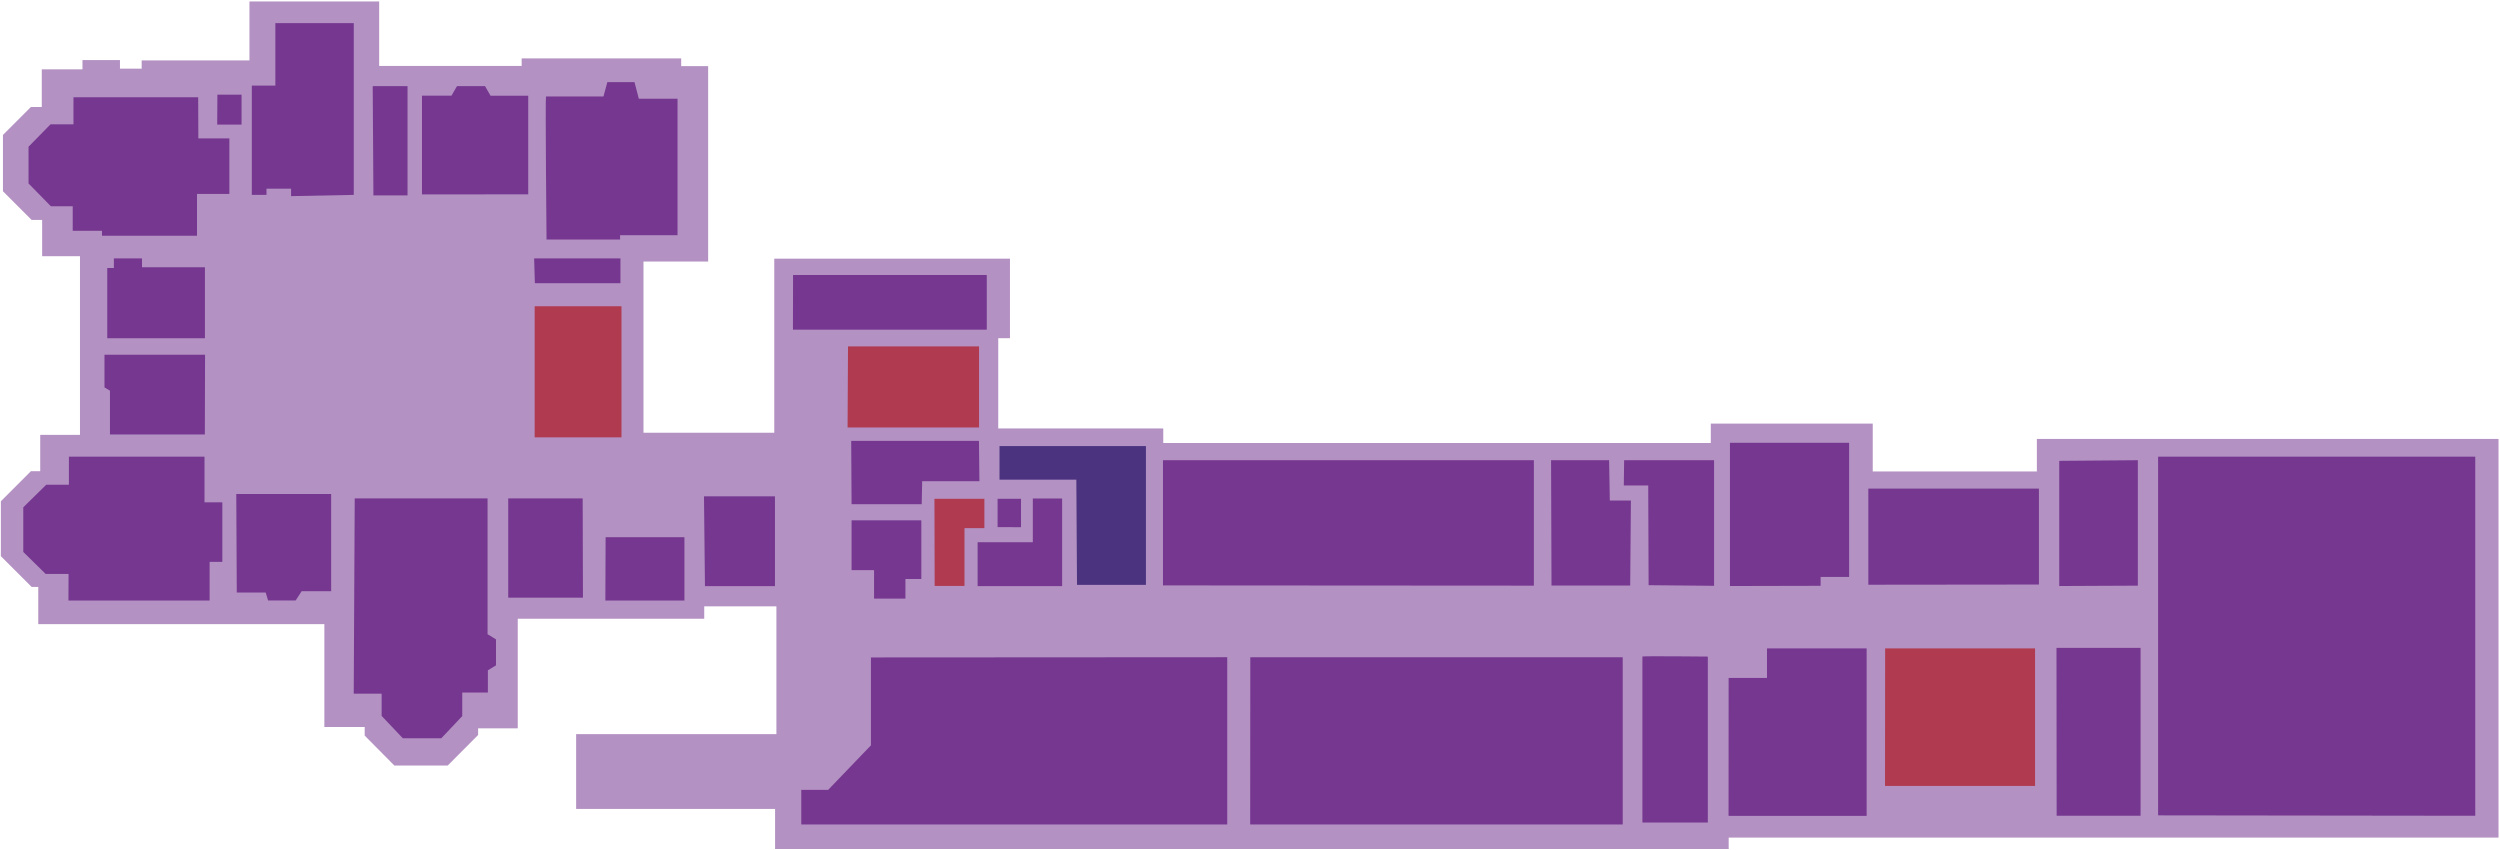
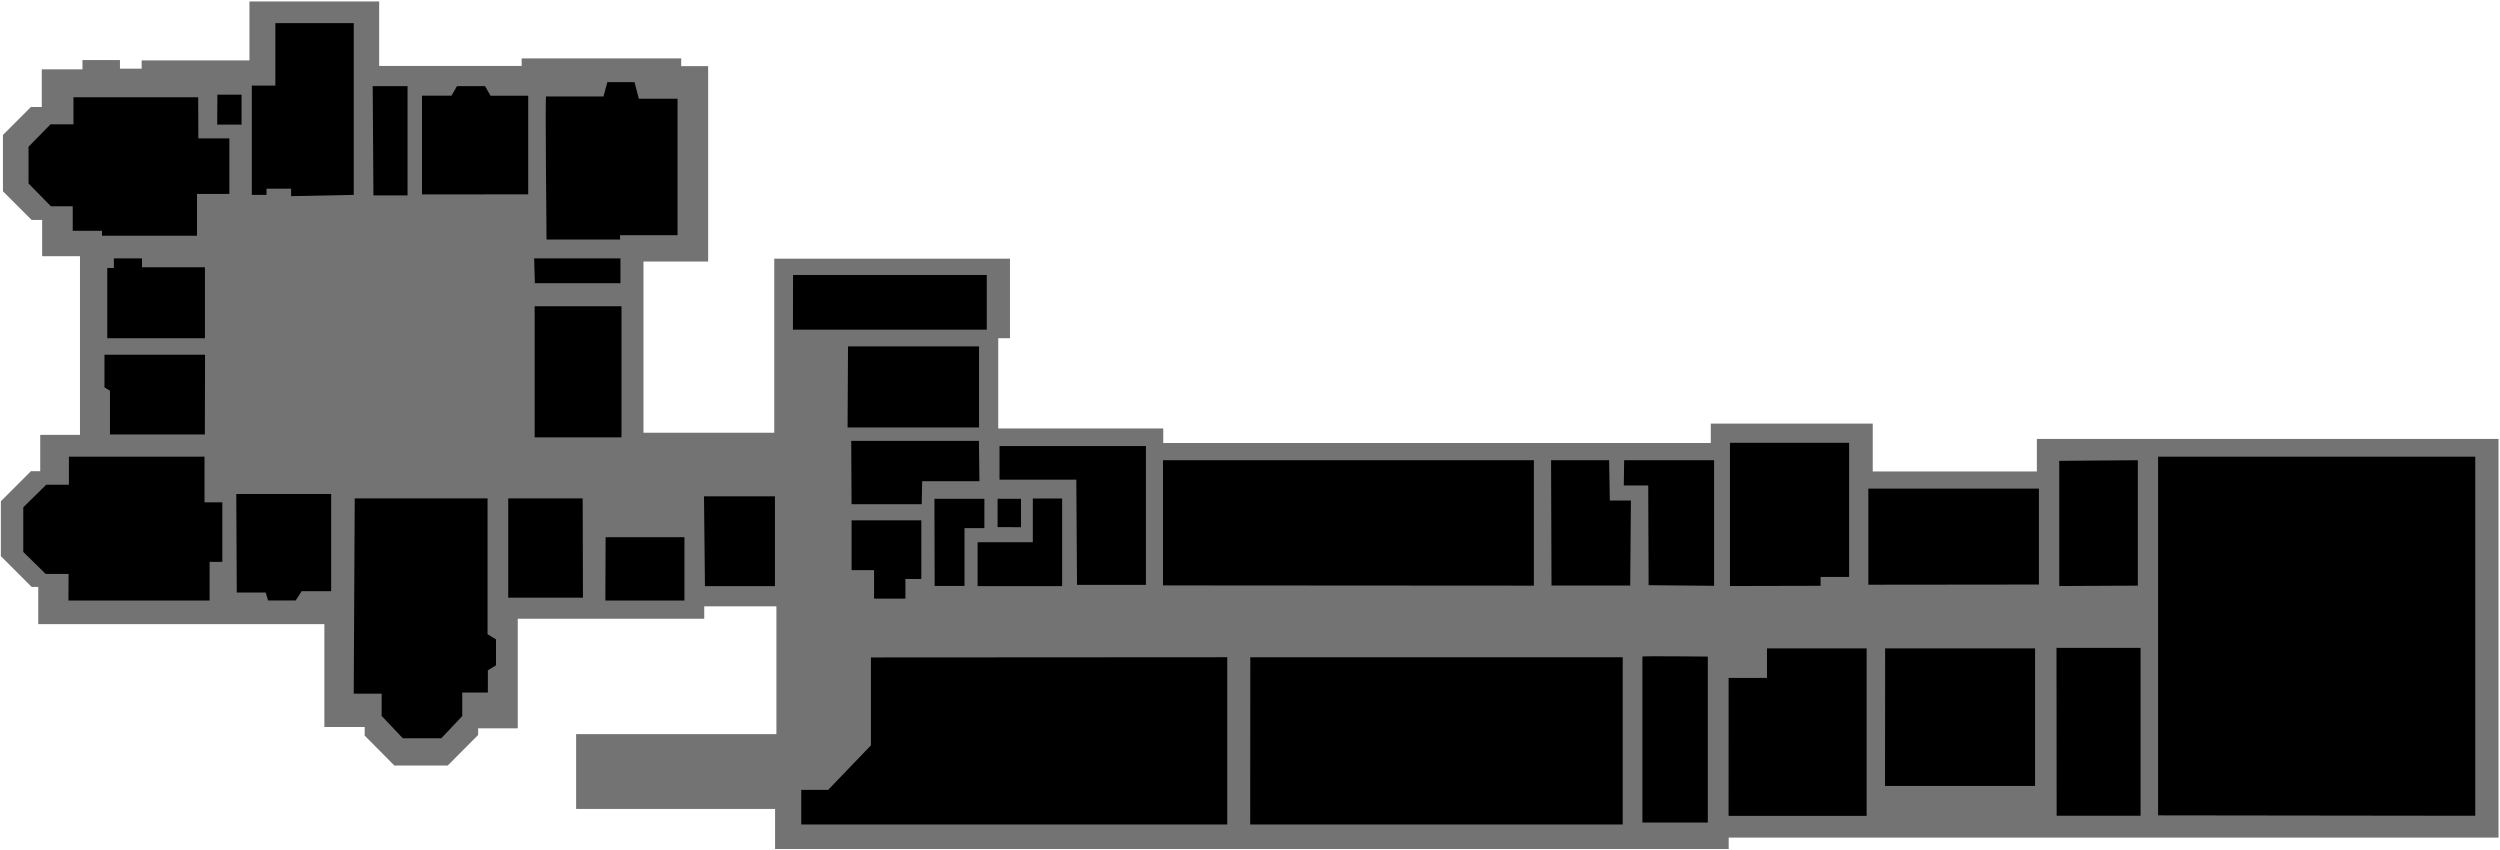
- <svg xmlns="http://www.w3.org/2000/svg" width="1180" height="401" viewBox="0 0 1180 401" fill="none">
+ <svg xmlns="http://www.w3.org/2000/svg" width="1180" height="401" viewBox="0 0 1180 401">
  <g id="GarthdeeHouseAnnexeLevel3">
    <g id="3rd Floor">
-       <path id="Vector" opacity="0.55" d="M178.964 31.136H246.226V27.579H321.525V31.209H334.245V123.429H303.725V204.26H365.453V122.082H476.703V159.644H471.17V202.226H549.059V209.091H807.494V199.942H883.934V222.543H961.399V207.188H1179.3V395.36H815.94V400.733H365.834V381.82H271.931V346.513H366.463V286.175H332.401V292.03H244.382V343.761H225.674V346.908L211.315 361.327H186.137L172.128 347.201V343.132H153.099V294.592H18.063V277.026H14.93L0.409 262.505V236.596L14.594 222.412H18.985V205.27H37.751V120.926H19.892V103.814H14.93L1.39 90.274V63.691L14.564 50.517H19.717V32.731H38.922V28.34H56.619V32.424H66.866V28.516H117.748V0.703H178.964V31.136Z" fill="#75378F" />
+       <path id="Vector" opacity="0.55" d="M178.964 31.136H246.226V27.579H321.525V31.209H334.245V123.429H303.725V204.26H365.453V122.082H476.703V159.644H471.17V202.226H549.059V209.091H807.494V199.942H883.934V222.543H961.399V207.188H1179.3V395.36H815.94V400.733H365.834V381.82H271.931V346.513H366.463V286.175H332.401V292.03H244.382V343.761H225.674V346.908L211.315 361.327H186.137L172.128 347.201V343.132H153.099V294.592H18.063V277.026H14.93L0.409 262.505V236.596L14.594 222.412H18.985V205.27H37.751V120.926H19.892V103.814H14.93L1.39 90.274V63.691L14.564 50.517H19.717V32.731H38.922V28.34H56.619V32.424H66.866V28.516H117.748V0.703H178.964V31.136Z" class="room" />
    </g>
    <g id="SC1">
-       <path id="Vector_2" d="M167.429 235.249H230.124V299.349L234.106 301.779V314.046L230.271 316.388V326.884H218.18V337.994L208.299 348.446H190.118L180.135 337.906V327.411H166.961L167.429 235.249Z" fill="#75378F" />
+       <path id="Vector_2" d="M167.429 235.249H230.124V299.349L234.106 301.779V314.046L230.271 316.388V326.884H218.18V337.994L208.299 348.446H190.118L180.135 337.906V327.411H166.961L167.429 235.249Z" class="room" />
    </g>
    <g id="SC2">
-       <path id="Vector_3" d="M111.527 233.156H156.305V279.032H142.384L139.544 283.423H126.531L125.404 279.661H111.761L111.527 233.156Z" fill="#75378F" />
+       <path id="Vector_3" d="M111.527 233.156H156.305V279.032H142.384L139.544 283.423H126.531L125.404 279.661H111.761L111.527 233.156Z" class="room" />
    </g>
    <g id="SC3">
-       <path id="Vector_4" d="M32.364 270.908H21.561L10.993 260.515V239.45L21.825 228.794H32.525V215.532H96.523V237.108H104.94V265.199H98.938V283.467H32.306L32.364 270.908Z" fill="#75378F" />
+       <path id="Vector_4" d="M32.364 270.908H21.561L10.993 260.515V239.45L21.825 228.794H32.525V215.532H96.523V237.108H104.94V265.199H98.938V283.467H32.306L32.364 270.908Z" class="room" />
    </g>
    <g id="SC4">
-       <path id="Vector_5" d="M96.786 167.431H49.315V182.845L51.906 184.411V205.08H96.684L96.786 167.431Z" fill="#75378F" />
+       <path id="Vector_5" d="M96.786 167.431H49.315V182.845L51.906 184.411V205.08H96.684L96.786 167.431Z" class="room" />
    </g>
    <g id="SC5">
-       <path id="Vector_6" d="M96.728 159.644V126.152H67.027V121.965H53.75V126.488H50.632V159.644" fill="#75378F" />
+       <path id="Vector_6" d="M96.728 159.644V126.152H67.027V121.965H53.75V126.488H50.632V159.644" class="room" />
    </g>
    <g id="SC6">
-       <path id="Vector_7" d="M93.537 45.92H34.677V58.67H23.859L13.466 69.268V86.585L24.006 97.344H34.326V108.952H48.144V111.265H92.98V91.547H108.262V65.316H93.624L93.537 45.92Z" fill="#75378F" />
+       <path id="Vector_7" d="M93.537 45.92H34.677V58.67H23.859L13.466 69.268V86.585L24.006 97.344H34.326V108.952H48.144V111.265H92.98V91.547H108.262V65.316H93.624L93.537 45.92Z" class="room" />
    </g>
    <g id="SC7">
-       <path id="Vector_8" d="M166.976 91.986V10.921H129.971V40.416H118.86V91.986H125.784V89.059H137.392V92.572L166.976 91.986Z" fill="#75378F" />
+       <path id="Vector_8" d="M166.976 91.986V10.921H129.971V40.416H118.86V91.986H125.784V89.059H137.392V92.572L166.976 91.986Z" class="room" />
    </g>
    <g id="SC7a">
-       <path id="Vector_9" d="M102.612 44.676H114.015V58.816H102.524L102.612 44.676Z" fill="#75378F" />
+       <path id="Vector_9" d="M102.612 44.676H114.015V58.816H102.524L102.612 44.676Z" class="room" />
    </g>
    <g id="SC8">
-       <path id="Vector_10" d="M176.257 92.235H192.358V40.651H175.92" fill="#75378F" />
+       <path id="Vector_10" d="M176.257 92.235H192.358V40.651H175.92" class="room" />
    </g>
    <g id="SC9">
-       <path id="Vector_11" d="M199.18 91.767V45.145H213.115L215.691 40.665H228.939L231.53 45.174H249.315V91.723L199.18 91.767Z" fill="#75378F" />
+       <path id="Vector_11" d="M199.18 91.767V45.145H213.115L215.691 40.665H228.939L231.53 45.174H249.315V91.723L199.18 91.767Z" class="room" />
    </g>
    <g id="SC10">
-       <path id="Vector_12" d="M257.703 45.54H284.842L286.671 38.763H299.48L301.529 46.608H319.797V111.016H292.673V113.051H257.966C257.966 113.051 257.337 46.389 257.703 45.54Z" fill="#75378F" />
+       <path id="Vector_12" d="M257.703 45.54H284.842L286.671 38.763H299.48L301.529 46.608H319.797V111.016H292.673V113.051H257.966C257.966 113.051 257.337 46.389 257.703 45.54Z" class="room" />
    </g>
    <g id="SC11">
-       <path id="Vector_13" d="M252.111 121.965H292.849V133.676H252.462L252.111 121.965Z" fill="#75378F" />
+       <path id="Vector_13" d="M252.111 121.965H292.849V133.676H252.462L252.111 121.965Z" class="room" />
    </g>
    <g id="Bathroom 1">
-       <path id="Vector_14" d="M275.02 235.249H239.888V282.091H275.151L275.02 235.249Z" fill="#75378F" />
+       <path id="Vector_14" d="M275.02 235.249H239.888V282.091H275.151L275.02 235.249Z" class="room" />
    </g>
    <g id="SC12b">
-       <path id="Vector_15" d="M285.852 253.547H323.047V283.467H285.734L285.852 253.547Z" fill="#75378F" />
+       <path id="Vector_15" d="M285.852 253.547H323.047V283.467H285.734L285.852 253.547Z" class="room" />
    </g>
    <g id="SC14">
-       <path id="Vector_16" d="M332.284 234.283H365.776V276.646H332.737L332.284 234.283Z" fill="#75378F" />
+       <path id="Vector_16" d="M332.284 234.283H365.776V276.646H332.737L332.284 234.283Z" class="room" />
    </g>
    <g id="SC15">
-       <path id="Vector_17" d="M374.324 129.811H465.754V155.603H374.266L374.324 129.811Z" fill="#75378F" />
+       <path id="Vector_17" d="M374.324 129.811H465.754V155.603H374.266L374.324 129.811Z" class="room" />
    </g>
    <g id="SC16">
-       <path id="Vector_18" d="M401.771 208.096H462.065L462.284 227.125H435.262L435.043 237.972H401.946L401.771 208.096Z" fill="#75378F" />
+       <path id="Vector_18" d="M401.771 208.096H462.065L462.284 227.125H435.262L435.043 237.972H401.946L401.771 208.096Z" class="room" />
    </g>
    <g id="SC17">
-       <path id="Vector_19" d="M411.08 310.313V351.798L390.909 372.803H378.203V389.139H579.257V310.211L411.08 310.313Z" fill="#75378F" />
+       <path id="Vector_19" d="M411.08 310.313V351.798L390.909 372.803H378.203V389.139H579.257V310.211L411.08 310.313Z" class="room" />
    </g>
    <g id="SC18">
-       <path id="Vector_20" d="M401.946 245.598H434.867V273.279H427.358V282.545H412.559V269.107H401.946V245.598Z" fill="#75378F" />
+       <path id="Vector_20" d="M401.946 245.598H434.867V273.279H427.358V282.545H412.559V269.107H401.946V245.598Z" class="room" />
    </g>
    <g id="stairs 3">
-       <path id="Vector_21" d="M441.162 276.558H455.243V249.287H464.626V235.44H441.059L441.162 276.558Z" fill="#B03A4F" />
+       <path id="Vector_21" d="M441.162 276.558H455.243V249.287H464.626V235.44H441.059L441.162 276.558Z" class="stair" />
    </g>
    <g id="SC20">
-       <path id="Vector_22" d="M461.436 255.933H487.491V235.293H501.324V276.646H461.436V255.933Z" fill="#75378F" />
+       <path id="Vector_22" d="M461.436 255.933H487.491V235.293H501.324V276.646H461.436V255.933Z" class="room" />
    </g>
    <g id="SC20a">
-       <path id="Vector_23" d="M470.862 248.804V235.44H481.914V248.833L470.862 248.804Z" fill="#75378F" />
+       <path id="Vector_23" d="M470.862 248.804V235.44H481.914V248.833L470.862 248.804Z" class="room" />
    </g>
    <g id="Bathroom 2">
-       <path id="Vector_24" d="M508.351 276.046H540.876V210.555H471.77V226.408H508.029L508.351 276.046Z" fill="#4B337F" />
+       <path id="Vector_24" d="M508.351 276.046H540.876V210.555H471.77V226.408H508.029L508.351 276.046Z" class="bathroom" />
    </g>
    <g id="SC22">
-       <path id="Vector_25" d="M590.148 310.225H765.922V389.139H590.089L590.148 310.225Z" fill="#75378F" />
+       <path id="Vector_25" d="M590.148 310.225H765.922V389.139H590.089L590.148 310.225Z" class="room" />
    </g>
    <g id="SC22a">
-       <path id="Vector_26" d="M775.217 309.962V388.232H806.089V309.903C806.089 309.903 774.661 309.581 775.217 309.903V309.962Z" fill="#75378F" />
+       <path id="Vector_26" d="M775.217 309.962V388.232H806.089V309.903C806.089 309.903 774.661 309.581 775.217 309.903V309.962Z" class="room" />
    </g>
    <g id="SC24">
-       <path id="Vector_27" d="M548.927 276.309V217.215H723.984V276.426L548.927 276.309Z" fill="#75378F" />
+       <path id="Vector_27" d="M548.927 276.309V217.215H723.984V276.426L548.927 276.309Z" class="room" />
    </g>
    <g id="SC25">
-       <path id="Vector_28" d="M732.108 217.215H759.496L759.832 236.245H769.786L769.45 276.382H732.313L732.108 217.215Z" fill="#75378F" />
+       <path id="Vector_28" d="M732.108 217.215H759.496L759.832 236.245H769.786L769.45 276.382H732.313L732.108 217.215Z" class="room" />
    </g>
    <g id="SC26">
-       <path id="Vector_29" d="M778.145 276.207L777.969 229.131H766.434L766.595 217.215H809.045V276.499L778.145 276.207Z" fill="#75378F" />
+       <path id="Vector_29" d="M778.145 276.207L777.969 229.131H766.434L766.595 217.215H809.045V276.499L778.145 276.207Z" class="room" />
    </g>
    <g id="SC27">
-       <path id="Vector_30" d="M815.911 319.989H834.018V306.039H881.05V385.085H815.882L815.911 319.989Z" fill="#75378F" />
+       <path id="Vector_30" d="M815.911 319.989H834.018V306.039H881.05V385.085H815.882L815.911 319.989Z" class="room" />
    </g>
    <g id="SC28">
-       <path id="Vector_31" d="M816.54 276.602V208.989H872.78V272.327H859.327V276.499L816.54 276.602Z" fill="#75378F" />
+       <path id="Vector_31" d="M816.54 276.602V208.989H872.78V272.327H859.327V276.499L816.54 276.602Z" class="room" />
    </g>
    <g id="SC29">
-       <path id="Vector_32" d="M881.855 275.987V230.609H962.365V275.899L881.855 275.987Z" fill="#75378F" />
+       <path id="Vector_32" d="M881.855 275.987V230.609H962.365V275.899L881.855 275.987Z" class="room" />
    </g>
    <g id="SC30">
-       <path id="Vector_33" d="M971.967 276.602V217.523L1009.06 217.215V276.426L971.967 276.602Z" fill="#75378F" />
+       <path id="Vector_33" d="M971.967 276.602V217.523L1009.06 217.215V276.426L971.967 276.602Z" class="room" />
    </g>
    <g id="SC31">
-       <path id="Vector_34" d="M970.665 305.79H1010.35V385.041H970.738L970.665 305.79Z" fill="#75378F" />
+       <path id="Vector_34" d="M970.665 305.79H1010.35V385.041H970.738L970.665 305.79Z" class="room" />
    </g>
    <g id="SC32">
-       <path id="Vector_35" d="M1018.62 384.85V215.532H1168.32V385.041" fill="#75378F" />
+       <path id="Vector_35" d="M1018.62 384.85V215.532H1168.32V385.041" class="room" />
    </g>
    <g id="stairs 1">
-       <path id="Vector_36" d="M252.36 144.552H293.346V206.427H252.36V144.552Z" fill="#B03A4F" />
+       <path id="Vector_36" d="M252.36 144.552H293.346V206.427H252.36V144.552Z" class="stair" />
    </g>
    <g id="stairs 2">
-       <path id="Vector_37" d="M400.263 163.508H462.108V201.772H400.058L400.263 163.508Z" fill="#B03A4F" />
+       <path id="Vector_37" d="M400.263 163.508H462.108V201.772H400.058L400.263 163.508Z" class="stair" />
    </g>
    <g id="stairs 4">
-       <path id="Vector_38" d="M889.789 306.054H960.549V370.959H889.73L889.789 306.054Z" fill="#B03A4F" />
+       <path id="Vector_38" d="M889.789 306.054H960.549V370.959H889.73L889.789 306.054Z" class="stair" />
    </g>
  </g>
</svg>
